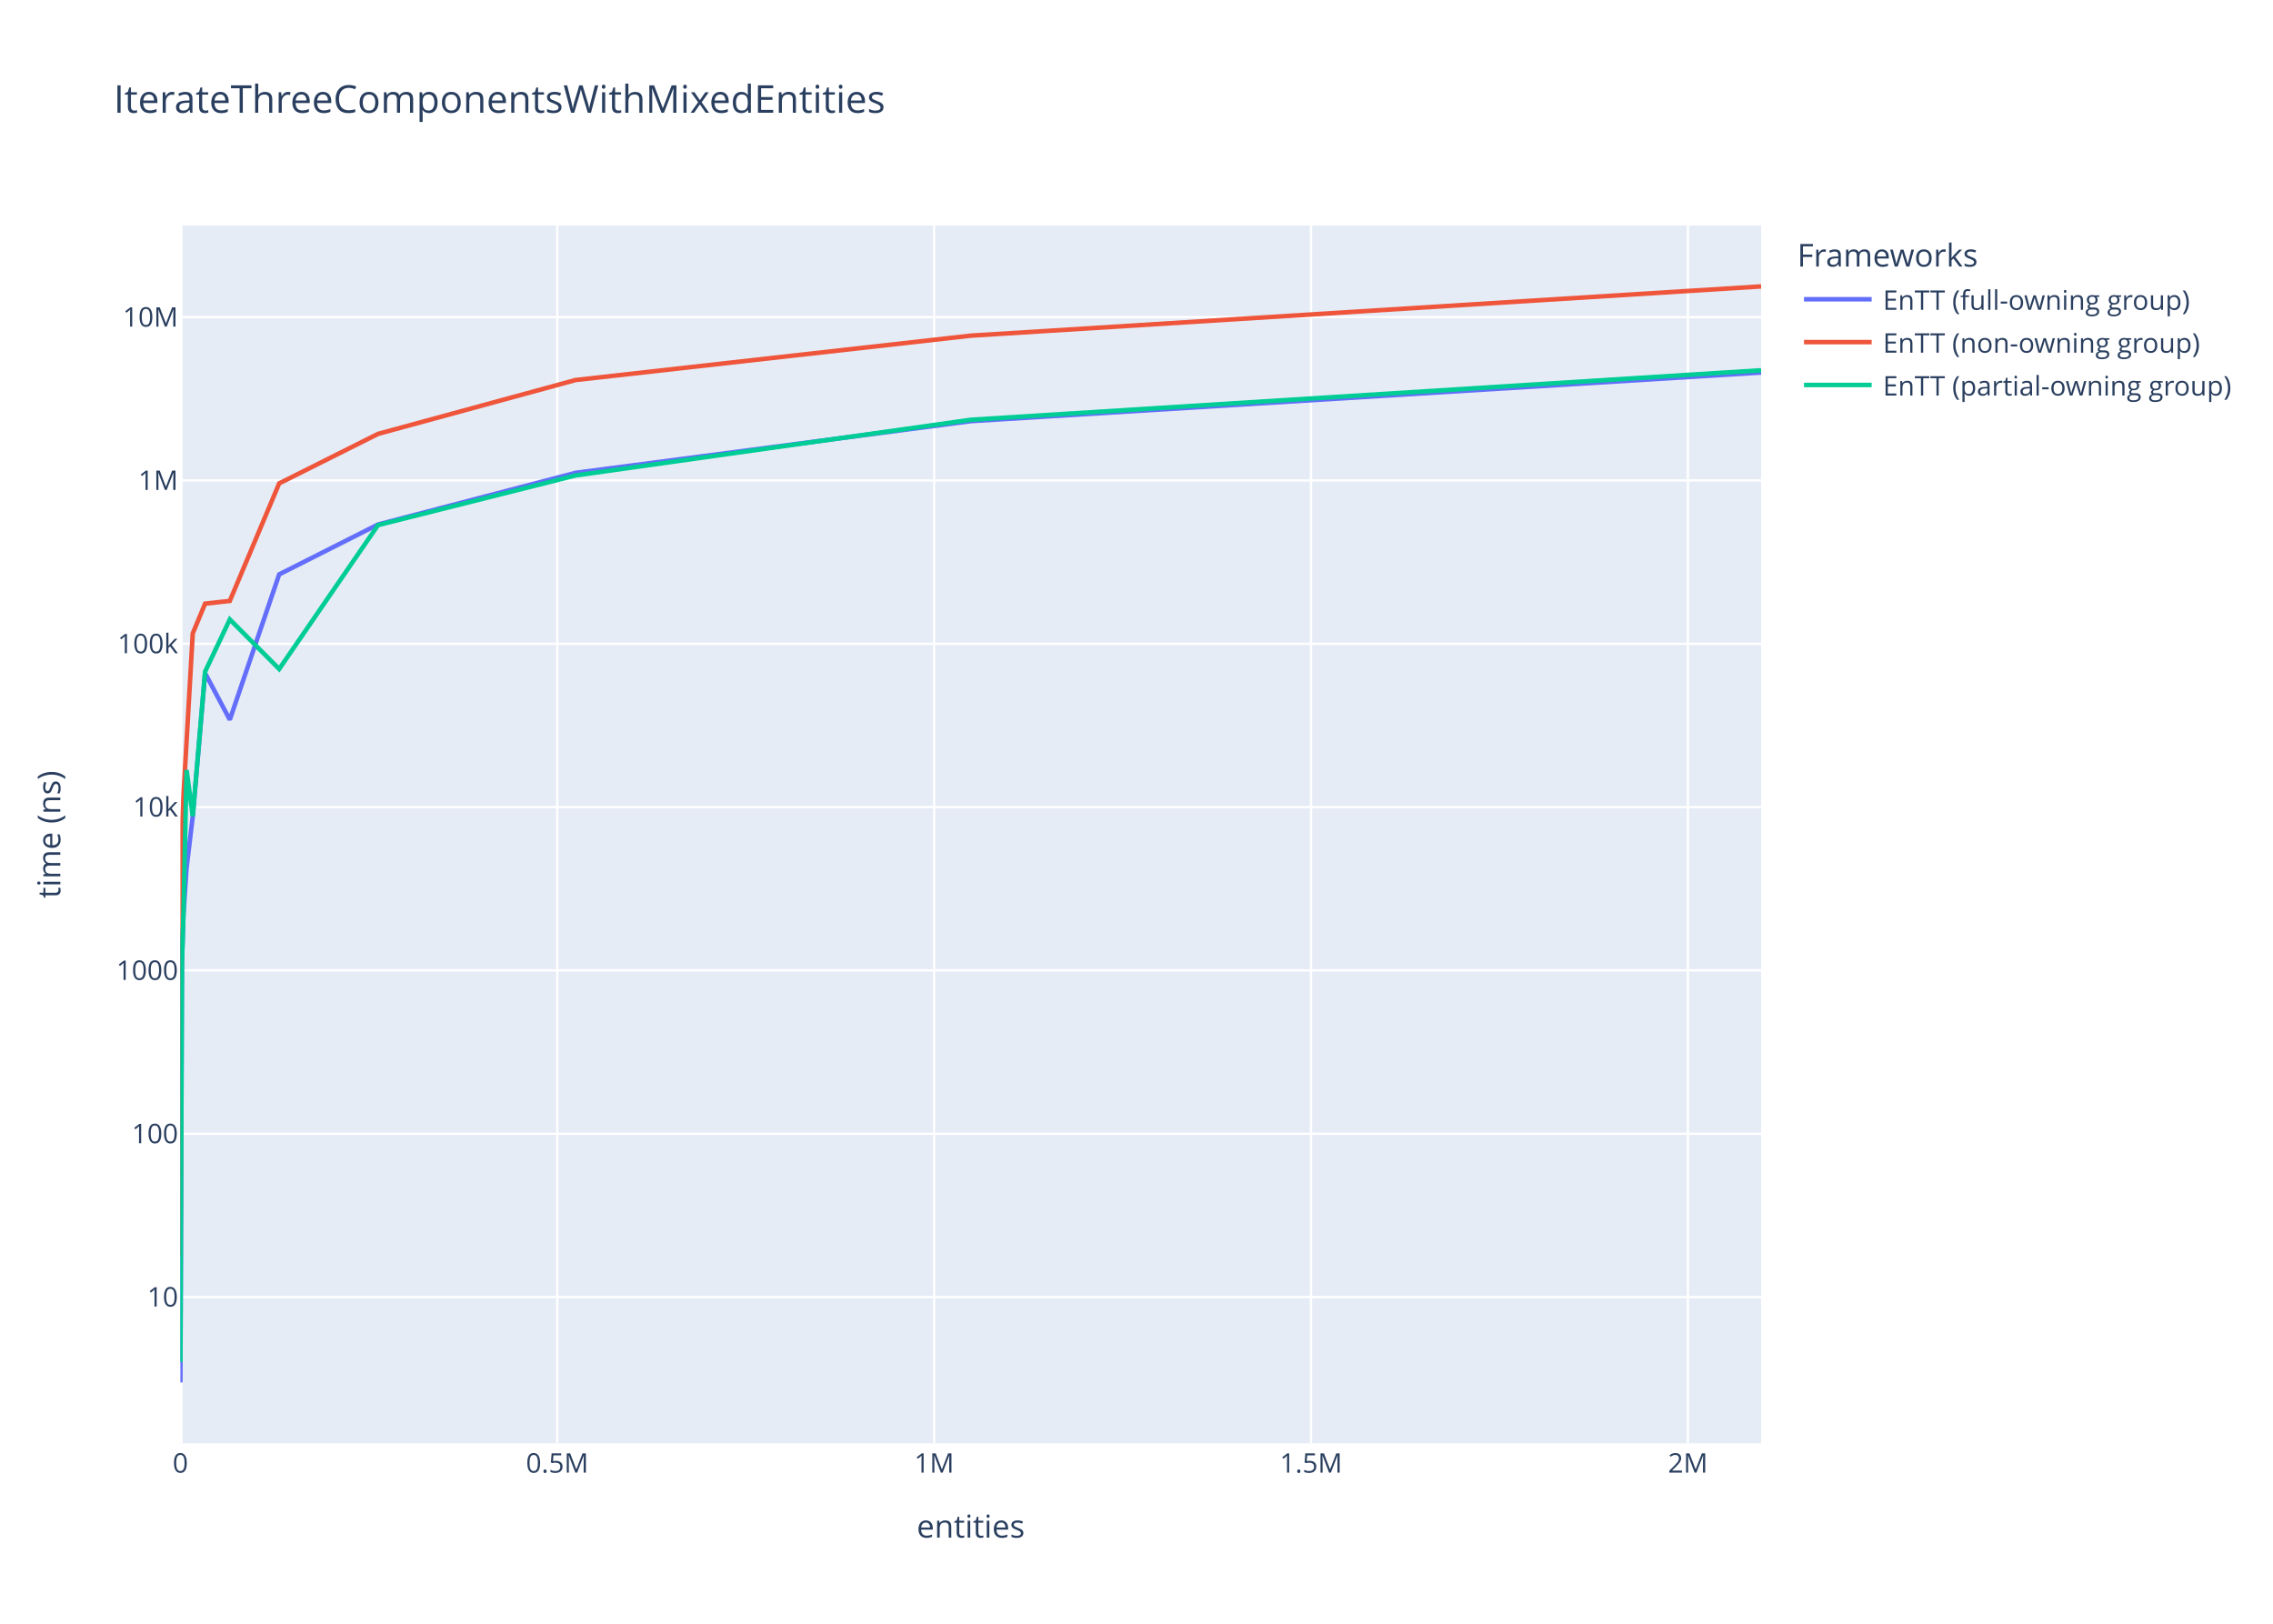
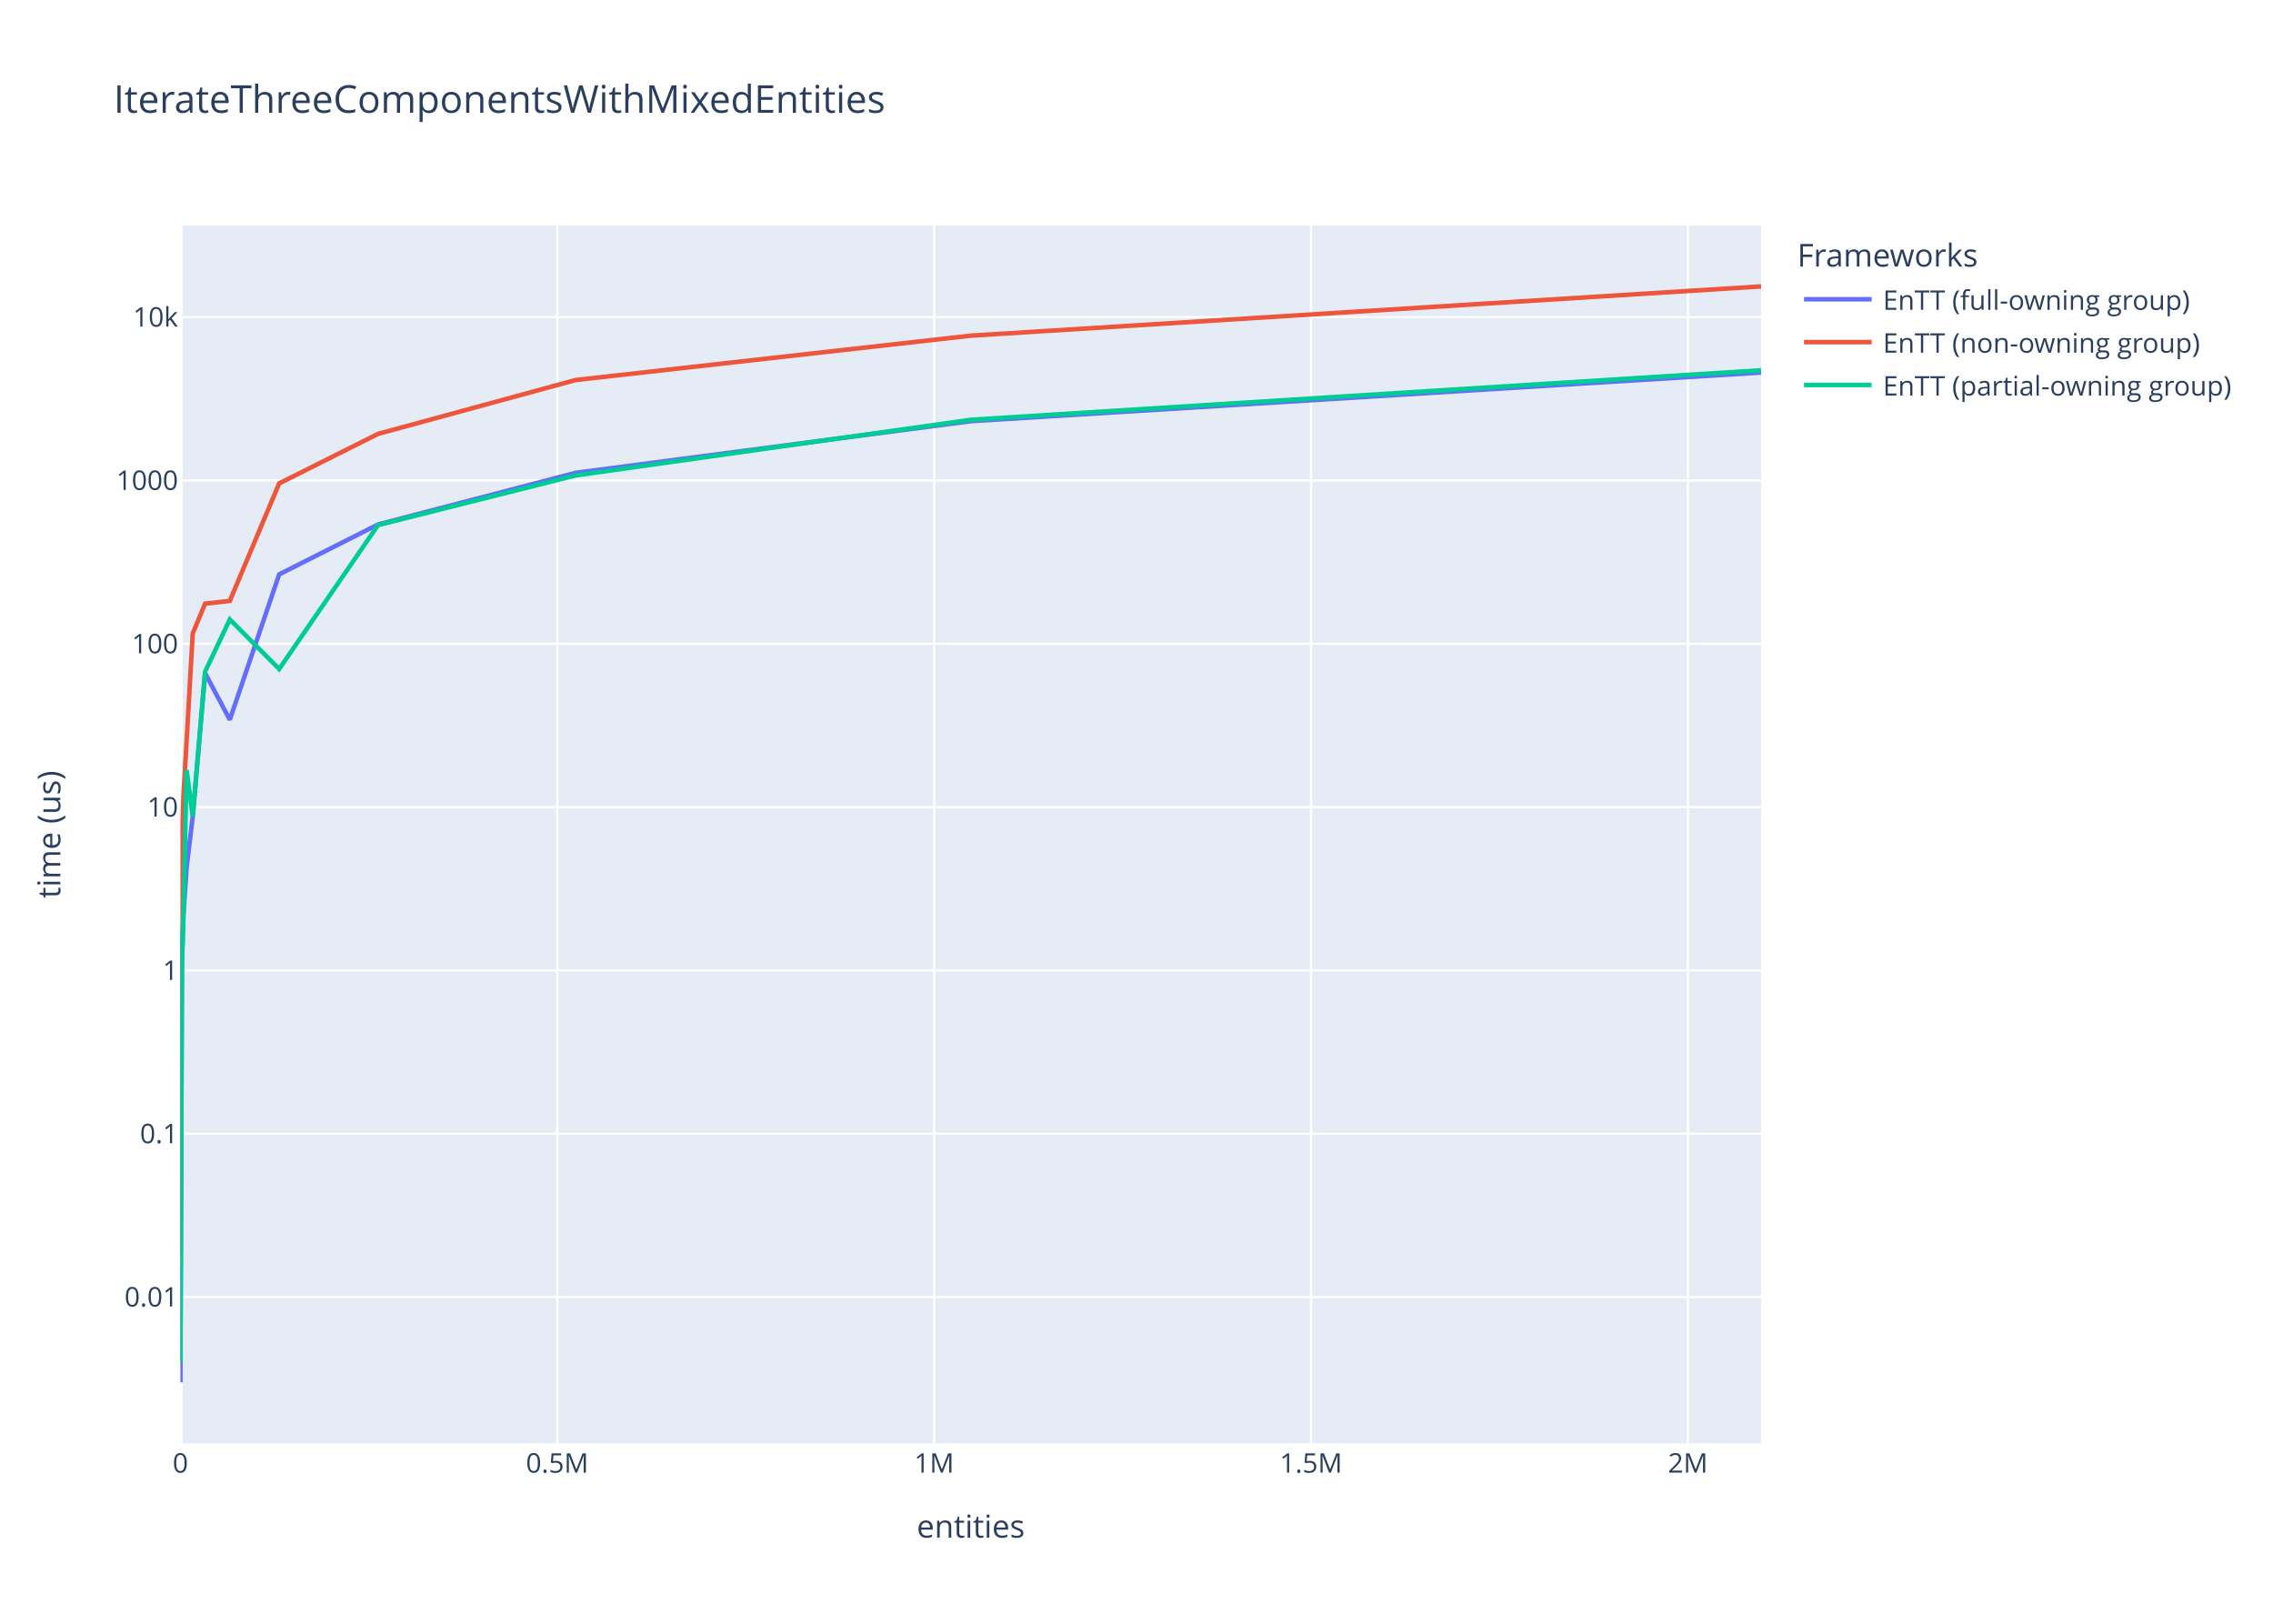
<svg xmlns="http://www.w3.org/2000/svg" class="main-svg" width="1008" height="720" style="" viewBox="0 0 1008 720">
  <rect x="0" y="0" width="1008" height="720" style="fill: rgb(255, 255, 255); fill-opacity: 1;" />
-   <defs id="defs-22b158">
+   <defs id="defs-98055a">
    <g class="clips">
-       <clipPath id="clip22b158xyplot" class="plotclip">
+       <clipPath id="clip98055axyplot" class="plotclip">
        <rect width="701" height="540" />
      </clipPath>
-       <clipPath class="axesclip" id="clip22b158x">
+       <clipPath class="axesclip" id="clip98055ax">
        <rect x="80" y="0" width="701" height="720" />
      </clipPath>
-       <clipPath class="axesclip" id="clip22b158y">
+       <clipPath class="axesclip" id="clip98055ay">
        <rect x="0" y="100" width="1008" height="540" />
      </clipPath>
-       <clipPath class="axesclip" id="clip22b158xy">
+       <clipPath class="axesclip" id="clip98055axy">
        <rect x="80" y="100" width="701" height="540" />
      </clipPath>
    </g>
    <g class="gradients" />
    <g class="patterns" />
  </defs>
  <g class="bglayer">
    <rect class="bg" x="80" y="100" width="701" height="540" style="fill: rgb(229, 236, 246); fill-opacity: 1; stroke-width: 0;" />
  </g>
  <g class="layer-below">
    <g class="imagelayer" />
    <g class="shapelayer" />
  </g>
  <g class="cartesianlayer">
    <g class="subplot xy">
      <g class="layer-subplot">
        <g class="shapelayer" />
        <g class="imagelayer" />
      </g>
      <g class="minor-gridlayer">
        <g class="x" />
        <g class="y" />
      </g>
      <g class="gridlayer">
        <g class="x">
          <path class="xgrid crisp" transform="translate(247.13,0)" d="M0,100v540" style="stroke: rgb(255, 255, 255); stroke-opacity: 1; stroke-width: 1px;" />
          <path class="xgrid crisp" transform="translate(414.26,0)" d="M0,100v540" style="stroke: rgb(255, 255, 255); stroke-opacity: 1; stroke-width: 1px;" />
          <path class="xgrid crisp" transform="translate(581.39,0)" d="M0,100v540" style="stroke: rgb(255, 255, 255); stroke-opacity: 1; stroke-width: 1px;" />
          <path class="xgrid crisp" transform="translate(748.53,0)" d="M0,100v540" style="stroke: rgb(255, 255, 255); stroke-opacity: 1; stroke-width: 1px;" />
        </g>
        <g class="y">
          <path class="ygrid crisp" transform="translate(0,575.13)" d="M80,0h701" style="stroke: rgb(255, 255, 255); stroke-opacity: 1; stroke-width: 1px;" />
          <path class="ygrid crisp" transform="translate(0,502.72)" d="M80,0h701" style="stroke: rgb(255, 255, 255); stroke-opacity: 1; stroke-width: 1px;" />
          <path class="ygrid crisp" transform="translate(0,430.3)" d="M80,0h701" style="stroke: rgb(255, 255, 255); stroke-opacity: 1; stroke-width: 1px;" />
          <path class="ygrid crisp" transform="translate(0,357.88)" d="M80,0h701" style="stroke: rgb(255, 255, 255); stroke-opacity: 1; stroke-width: 1px;" />
          <path class="ygrid crisp" transform="translate(0,285.46)" d="M80,0h701" style="stroke: rgb(255, 255, 255); stroke-opacity: 1; stroke-width: 1px;" />
          <path class="ygrid crisp" transform="translate(0,213.04)" d="M80,0h701" style="stroke: rgb(255, 255, 255); stroke-opacity: 1; stroke-width: 1px;" />
          <path class="ygrid crisp" transform="translate(0,140.63)" d="M80,0h701" style="stroke: rgb(255, 255, 255); stroke-opacity: 1; stroke-width: 1px;" />
        </g>
      </g>
      <g class="zerolinelayer">
        <path class="xzl zl crisp" transform="translate(80,0)" d="M0,100v540" style="stroke: rgb(255, 255, 255); stroke-opacity: 1; stroke-width: 2px;" />
      </g>
      <path class="xlines-below" />
      <path class="ylines-below" />
      <g class="overlines-below" />
      <g class="xaxislayer-below" />
      <g class="yaxislayer-below" />
      <g class="overaxes-below" />
-       <g class="plot" transform="translate(80,100)" clip-path="url(#clip22b158xyplot)">
+       <g class="plot" transform="translate(80,100)" clip-path="url(#clip98055axyplot)">
        <g class="scatterlayer mlayer">
-           <g class="trace scatter trace9bddfd" style="stroke-miterlimit: 2; opacity: 1;">
+           <g class="trace scatter trace7c07e4" style="stroke-miterlimit: 2; opacity: 1;">
            <g class="fills" />
            <g class="errorbars" />
            <g class="lines">
              <path class="js-line" d="M0,513L0.68,327.02L1.37,305.36L2.74,284.87L5.48,262L10.95,198.48L21.91,219.15L43.81,154.69L87.63,132.57L175.25,109.66L350.5,86.75L701,65.19" style="vector-effect: non-scaling-stroke; fill: none; stroke: rgb(99, 110, 250); stroke-opacity: 1; stroke-width: 2px; opacity: 1;" />
            </g>
            <g class="points" />
            <g class="text" />
          </g>
-           <g class="trace scatter trace981dca" style="stroke-miterlimit: 2; opacity: 1;">
+           <g class="trace scatter trace07981e" style="stroke-miterlimit: 2; opacity: 1;">
            <g class="fills" />
            <g class="errorbars" />
            <g class="lines">
              <path class="js-line" d="M0,456.65L0.68,274.44L1.37,252.67L5.48,180.87L10.95,167.67L21.91,166.46L43.81,114.35L87.63,92.4L175.25,68.51L350.5,48.84L701,27" style="vector-effect: non-scaling-stroke; fill: none; stroke: rgb(239, 85, 59); stroke-opacity: 1; stroke-width: 2px; opacity: 1;" />
            </g>
            <g class="points" />
            <g class="text" />
          </g>
-           <g class="trace scatter trace6afa8f" style="stroke-miterlimit: 2; opacity: 1;">
+           <g class="trace scatter trace80b043" style="stroke-miterlimit: 2; opacity: 1;">
            <g class="fills" />
            <g class="errorbars" />
            <g class="lines">
              <path class="js-line" d="M0,503.95L0.68,327.39L1.37,304.6L2.74,241.44L5.48,261.95L10.95,197.83L21.91,174.67L43.81,196.65L87.63,132.85L175.25,110.82L350.5,86.14L701,64.19" style="vector-effect: non-scaling-stroke; fill: none; stroke: rgb(0, 204, 150); stroke-opacity: 1; stroke-width: 2px; opacity: 1;" />
            </g>
            <g class="points" />
            <g class="text" />
          </g>
        </g>
      </g>
      <g class="overplot" />
      <path class="xlines-above crisp" d="M0,0" style="fill: none;" />
      <path class="ylines-above crisp" d="M0,0" style="fill: none;" />
      <g class="overlines-above" />
      <g class="xaxislayer-above">
        <g class="xtick">
          <text text-anchor="middle" x="0" y="653" transform="translate(80,0)" style="font-family: 'Open Sans', verdana, arial, sans-serif; font-size: 12px; fill: rgb(42, 63, 95); fill-opacity: 1; white-space: pre; opacity: 1;">0</text>
        </g>
        <g class="xtick">
          <text text-anchor="middle" x="0" y="653" style="font-family: 'Open Sans', verdana, arial, sans-serif; font-size: 12px; fill: rgb(42, 63, 95); fill-opacity: 1; white-space: pre; opacity: 1;" transform="translate(247.13,0)">0.5M</text>
        </g>
        <g class="xtick">
          <text text-anchor="middle" x="0" y="653" style="font-family: 'Open Sans', verdana, arial, sans-serif; font-size: 12px; fill: rgb(42, 63, 95); fill-opacity: 1; white-space: pre; opacity: 1;" transform="translate(414.26,0)">1M</text>
        </g>
        <g class="xtick">
          <text text-anchor="middle" x="0" y="653" style="font-family: 'Open Sans', verdana, arial, sans-serif; font-size: 12px; fill: rgb(42, 63, 95); fill-opacity: 1; white-space: pre; opacity: 1;" transform="translate(581.39,0)">1.5M</text>
        </g>
        <g class="xtick">
          <text text-anchor="middle" x="0" y="653" style="font-family: 'Open Sans', verdana, arial, sans-serif; font-size: 12px; fill: rgb(42, 63, 95); fill-opacity: 1; white-space: pre; opacity: 1;" transform="translate(748.53,0)">2M</text>
        </g>
      </g>
      <g class="yaxislayer-above">
        <g class="ytick">
-           <text text-anchor="end" x="79" y="4.2" transform="translate(0,575.13)" style="font-family: 'Open Sans', verdana, arial, sans-serif; font-size: 12px; fill: rgb(42, 63, 95); fill-opacity: 1; white-space: pre; opacity: 1;">10</text>
-         </g>
-         <g class="ytick">
-           <text text-anchor="end" x="79" y="4.2" style="font-family: 'Open Sans', verdana, arial, sans-serif; font-size: 12px; fill: rgb(42, 63, 95); fill-opacity: 1; white-space: pre; opacity: 1;" transform="translate(0,502.72)">100</text>
-         </g>
-         <g class="ytick">
-           <text text-anchor="end" x="79" y="4.2" style="font-family: 'Open Sans', verdana, arial, sans-serif; font-size: 12px; fill: rgb(42, 63, 95); fill-opacity: 1; white-space: pre; opacity: 1;" transform="translate(0,430.3)">1000</text>
-         </g>
-         <g class="ytick">
-           <text text-anchor="end" x="79" y="4.2" style="font-family: 'Open Sans', verdana, arial, sans-serif; font-size: 12px; fill: rgb(42, 63, 95); fill-opacity: 1; white-space: pre; opacity: 1;" transform="translate(0,357.88)">10k</text>
-         </g>
-         <g class="ytick">
-           <text text-anchor="end" x="79" y="4.2" style="font-family: 'Open Sans', verdana, arial, sans-serif; font-size: 12px; fill: rgb(42, 63, 95); fill-opacity: 1; white-space: pre; opacity: 1;" transform="translate(0,285.46)">100k</text>
-         </g>
-         <g class="ytick">
-           <text text-anchor="end" x="79" y="4.2" style="font-family: 'Open Sans', verdana, arial, sans-serif; font-size: 12px; fill: rgb(42, 63, 95); fill-opacity: 1; white-space: pre; opacity: 1;" transform="translate(0,213.04)">1M</text>
-         </g>
-         <g class="ytick">
-           <text text-anchor="end" x="79" y="4.2" style="font-family: 'Open Sans', verdana, arial, sans-serif; font-size: 12px; fill: rgb(42, 63, 95); fill-opacity: 1; white-space: pre; opacity: 1;" transform="translate(0,140.63)">10M</text>
+           <text text-anchor="end" x="79" y="4.2" transform="translate(0,575.13)" style="font-family: 'Open Sans', verdana, arial, sans-serif; font-size: 12px; fill: rgb(42, 63, 95); fill-opacity: 1; white-space: pre; opacity: 1;">0.01</text>
+         </g>
+         <g class="ytick">
+           <text text-anchor="end" x="79" y="4.2" style="font-family: 'Open Sans', verdana, arial, sans-serif; font-size: 12px; fill: rgb(42, 63, 95); fill-opacity: 1; white-space: pre; opacity: 1;" transform="translate(0,502.72)">0.1</text>
+         </g>
+         <g class="ytick">
+           <text text-anchor="end" x="79" y="4.2" style="font-family: 'Open Sans', verdana, arial, sans-serif; font-size: 12px; fill: rgb(42, 63, 95); fill-opacity: 1; white-space: pre; opacity: 1;" transform="translate(0,430.3)">1</text>
+         </g>
+         <g class="ytick">
+           <text text-anchor="end" x="79" y="4.2" style="font-family: 'Open Sans', verdana, arial, sans-serif; font-size: 12px; fill: rgb(42, 63, 95); fill-opacity: 1; white-space: pre; opacity: 1;" transform="translate(0,357.88)">10</text>
+         </g>
+         <g class="ytick">
+           <text text-anchor="end" x="79" y="4.2" style="font-family: 'Open Sans', verdana, arial, sans-serif; font-size: 12px; fill: rgb(42, 63, 95); fill-opacity: 1; white-space: pre; opacity: 1;" transform="translate(0,285.46)">100</text>
+         </g>
+         <g class="ytick">
+           <text text-anchor="end" x="79" y="4.2" style="font-family: 'Open Sans', verdana, arial, sans-serif; font-size: 12px; fill: rgb(42, 63, 95); fill-opacity: 1; white-space: pre; opacity: 1;" transform="translate(0,213.04)">1000</text>
+         </g>
+         <g class="ytick">
+           <text text-anchor="end" x="79" y="4.2" style="font-family: 'Open Sans', verdana, arial, sans-serif; font-size: 12px; fill: rgb(42, 63, 95); fill-opacity: 1; white-space: pre; opacity: 1;" transform="translate(0,140.63)">10k</text>
        </g>
      </g>
      <g class="overaxes-above" />
    </g>
  </g>
  <g class="polarlayer" />
  <g class="smithlayer" />
  <g class="ternarylayer" />
  <g class="geolayer" />
  <g class="funnelarealayer" />
  <g class="pielayer" />
  <g class="iciclelayer" />
  <g class="treemaplayer" />
  <g class="sunburstlayer" />
  <g class="glimages" />
-   <defs id="topdefs-22b158">
+   <defs id="topdefs-98055a">
    <g class="clips" />
-     <clipPath id="legend22b158">
+     <clipPath id="legend98055a">
      <rect width="201" height="86" x="0" y="0" />
    </clipPath>
  </defs>
  <g class="layer-above">
    <g class="imagelayer" />
    <g class="shapelayer" />
  </g>
  <g class="infolayer">
    <g class="legend" pointer-events="all" transform="translate(795.02,100)">
      <rect class="bg" shape-rendering="crispEdges" width="201" height="86" x="0" y="0" style="stroke: rgb(68, 68, 68); stroke-opacity: 1; fill: rgb(255, 255, 255); fill-opacity: 1; stroke-width: 0px;" />
-       <g class="scrollbox" transform="" clip-path="url(#legend22b158)">
+       <g class="scrollbox" transform="" clip-path="url(#legend98055a)">
        <text class="legendtitletext" text-anchor="start" x="2" y="18.2" style="font-family: 'Open Sans', verdana, arial, sans-serif; font-size: 14px; fill: rgb(42, 63, 95); fill-opacity: 1; white-space: pre;">Frameworks</text>
        <g class="groups" transform="">
          <g class="traces" transform="translate(0,32.7)" style="opacity: 1;">
            <text class="legendtext" text-anchor="start" x="40" y="4.68" style="font-family: 'Open Sans', verdana, arial, sans-serif; font-size: 12px; fill: rgb(42, 63, 95); fill-opacity: 1; white-space: pre;">EnTT (full-owning group)</text>
            <g class="layers" style="opacity: 1;">
              <g class="legendfill" />
              <g class="legendlines">
                <path class="js-line" d="M5,0h30" style="fill: none; stroke: rgb(99, 110, 250); stroke-opacity: 1; stroke-width: 2px;" />
              </g>
              <g class="legendsymbols">
                <g class="legendpoints" />
              </g>
            </g>
            <rect class="legendtoggle" x="0" y="-9.5" width="195.234" height="19" style="fill: rgb(0, 0, 0); fill-opacity: 0;" />
          </g>
        </g>
        <g class="groups" transform="">
          <g class="traces" transform="translate(0,51.7)" style="opacity: 1;">
            <text class="legendtext" text-anchor="start" x="40" y="4.68" style="font-family: 'Open Sans', verdana, arial, sans-serif; font-size: 12px; fill: rgb(42, 63, 95); fill-opacity: 1; white-space: pre;">EnTT (non-owning group)</text>
            <g class="layers" style="opacity: 1;">
              <g class="legendfill" />
              <g class="legendlines">
                <path class="js-line" d="M5,0h30" style="fill: none; stroke: rgb(239, 85, 59); stroke-opacity: 1; stroke-width: 2px;" />
              </g>
              <g class="legendsymbols">
                <g class="legendpoints" />
              </g>
            </g>
            <rect class="legendtoggle" x="0" y="-9.5" width="195.234" height="19" style="fill: rgb(0, 0, 0); fill-opacity: 0;" />
          </g>
        </g>
        <g class="groups" transform="">
          <g class="traces" transform="translate(0,70.7)" style="opacity: 1;">
            <text class="legendtext" text-anchor="start" x="40" y="4.68" style="font-family: 'Open Sans', verdana, arial, sans-serif; font-size: 12px; fill: rgb(42, 63, 95); fill-opacity: 1; white-space: pre;">EnTT (partial-owning group)</text>
            <g class="layers" style="opacity: 1;">
              <g class="legendfill" />
              <g class="legendlines">
                <path class="js-line" d="M5,0h30" style="fill: none; stroke: rgb(0, 204, 150); stroke-opacity: 1; stroke-width: 2px;" />
              </g>
              <g class="legendsymbols">
                <g class="legendpoints" />
              </g>
            </g>
            <rect class="legendtoggle" x="0" y="-9.5" width="195.234" height="19" style="fill: rgb(0, 0, 0); fill-opacity: 0;" />
          </g>
        </g>
      </g>
      <rect class="scrollbar" rx="20" ry="3" width="0" height="0" x="0" y="0" style="fill: rgb(128, 139, 164); fill-opacity: 1;" />
    </g>
    <g class="g-gtitle">
      <text class="gtitle" x="50.4" y="50" text-anchor="start" dy="0em" style="font-family: 'Open Sans', verdana, arial, sans-serif; font-size: 17px; fill: rgb(42, 63, 95); opacity: 1; font-weight: normal; white-space: pre;">IterateThreeComponentsWithMixedEntities</text>
    </g>
    <g class="g-xtitle">
      <text class="xtitle" x="430.5" y="681.8" text-anchor="middle" style="font-family: 'Open Sans', verdana, arial, sans-serif; font-size: 14px; fill: rgb(42, 63, 95); opacity: 1; font-weight: normal; white-space: pre;">entities</text>
    </g>
    <g class="g-ytitle">
-       <text class="ytitle" transform="rotate(-90,26.74688,370)" x="26.747" y="370" text-anchor="middle" style="font-family: 'Open Sans', verdana, arial, sans-serif; font-size: 14px; fill: rgb(42, 63, 95); opacity: 1; font-weight: normal; white-space: pre;">time (ns)</text>
+       <text class="ytitle" transform="rotate(-90,26.74688,370)" x="26.747" y="370" text-anchor="middle" style="font-family: 'Open Sans', verdana, arial, sans-serif; font-size: 14px; fill: rgb(42, 63, 95); opacity: 1; font-weight: normal; white-space: pre;">time (us)</text>
    </g>
  </g>
</svg>
